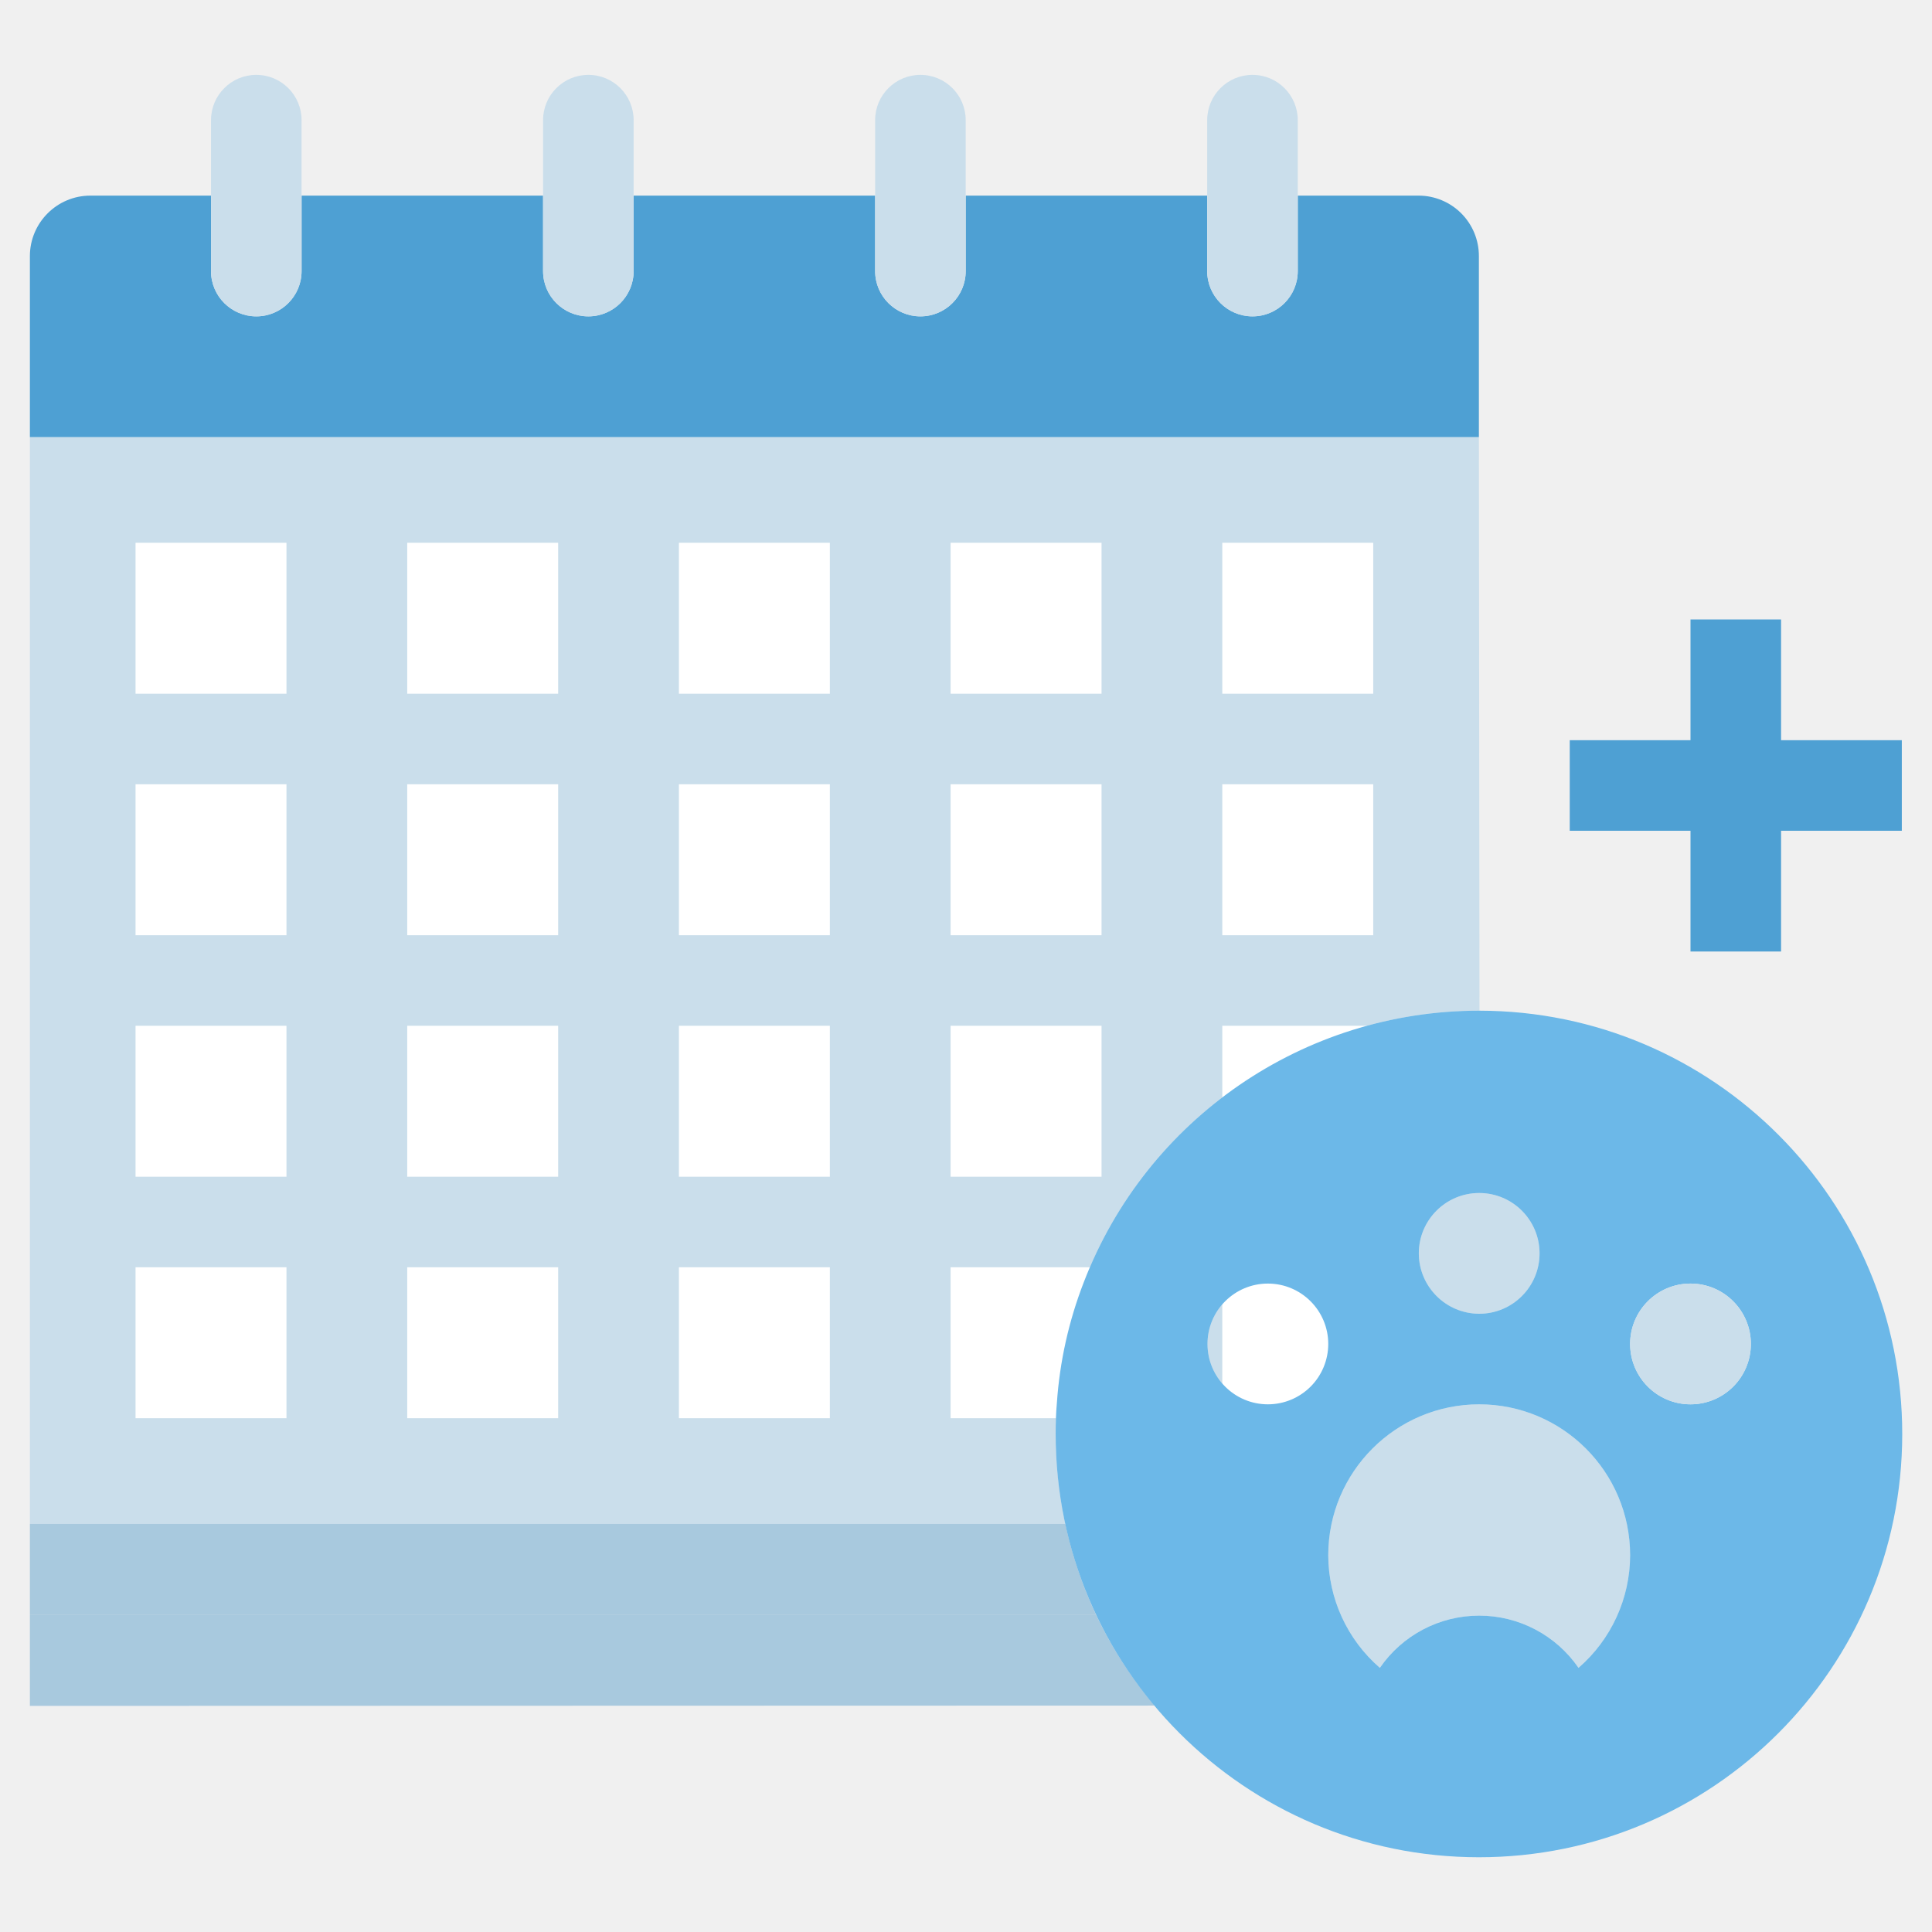
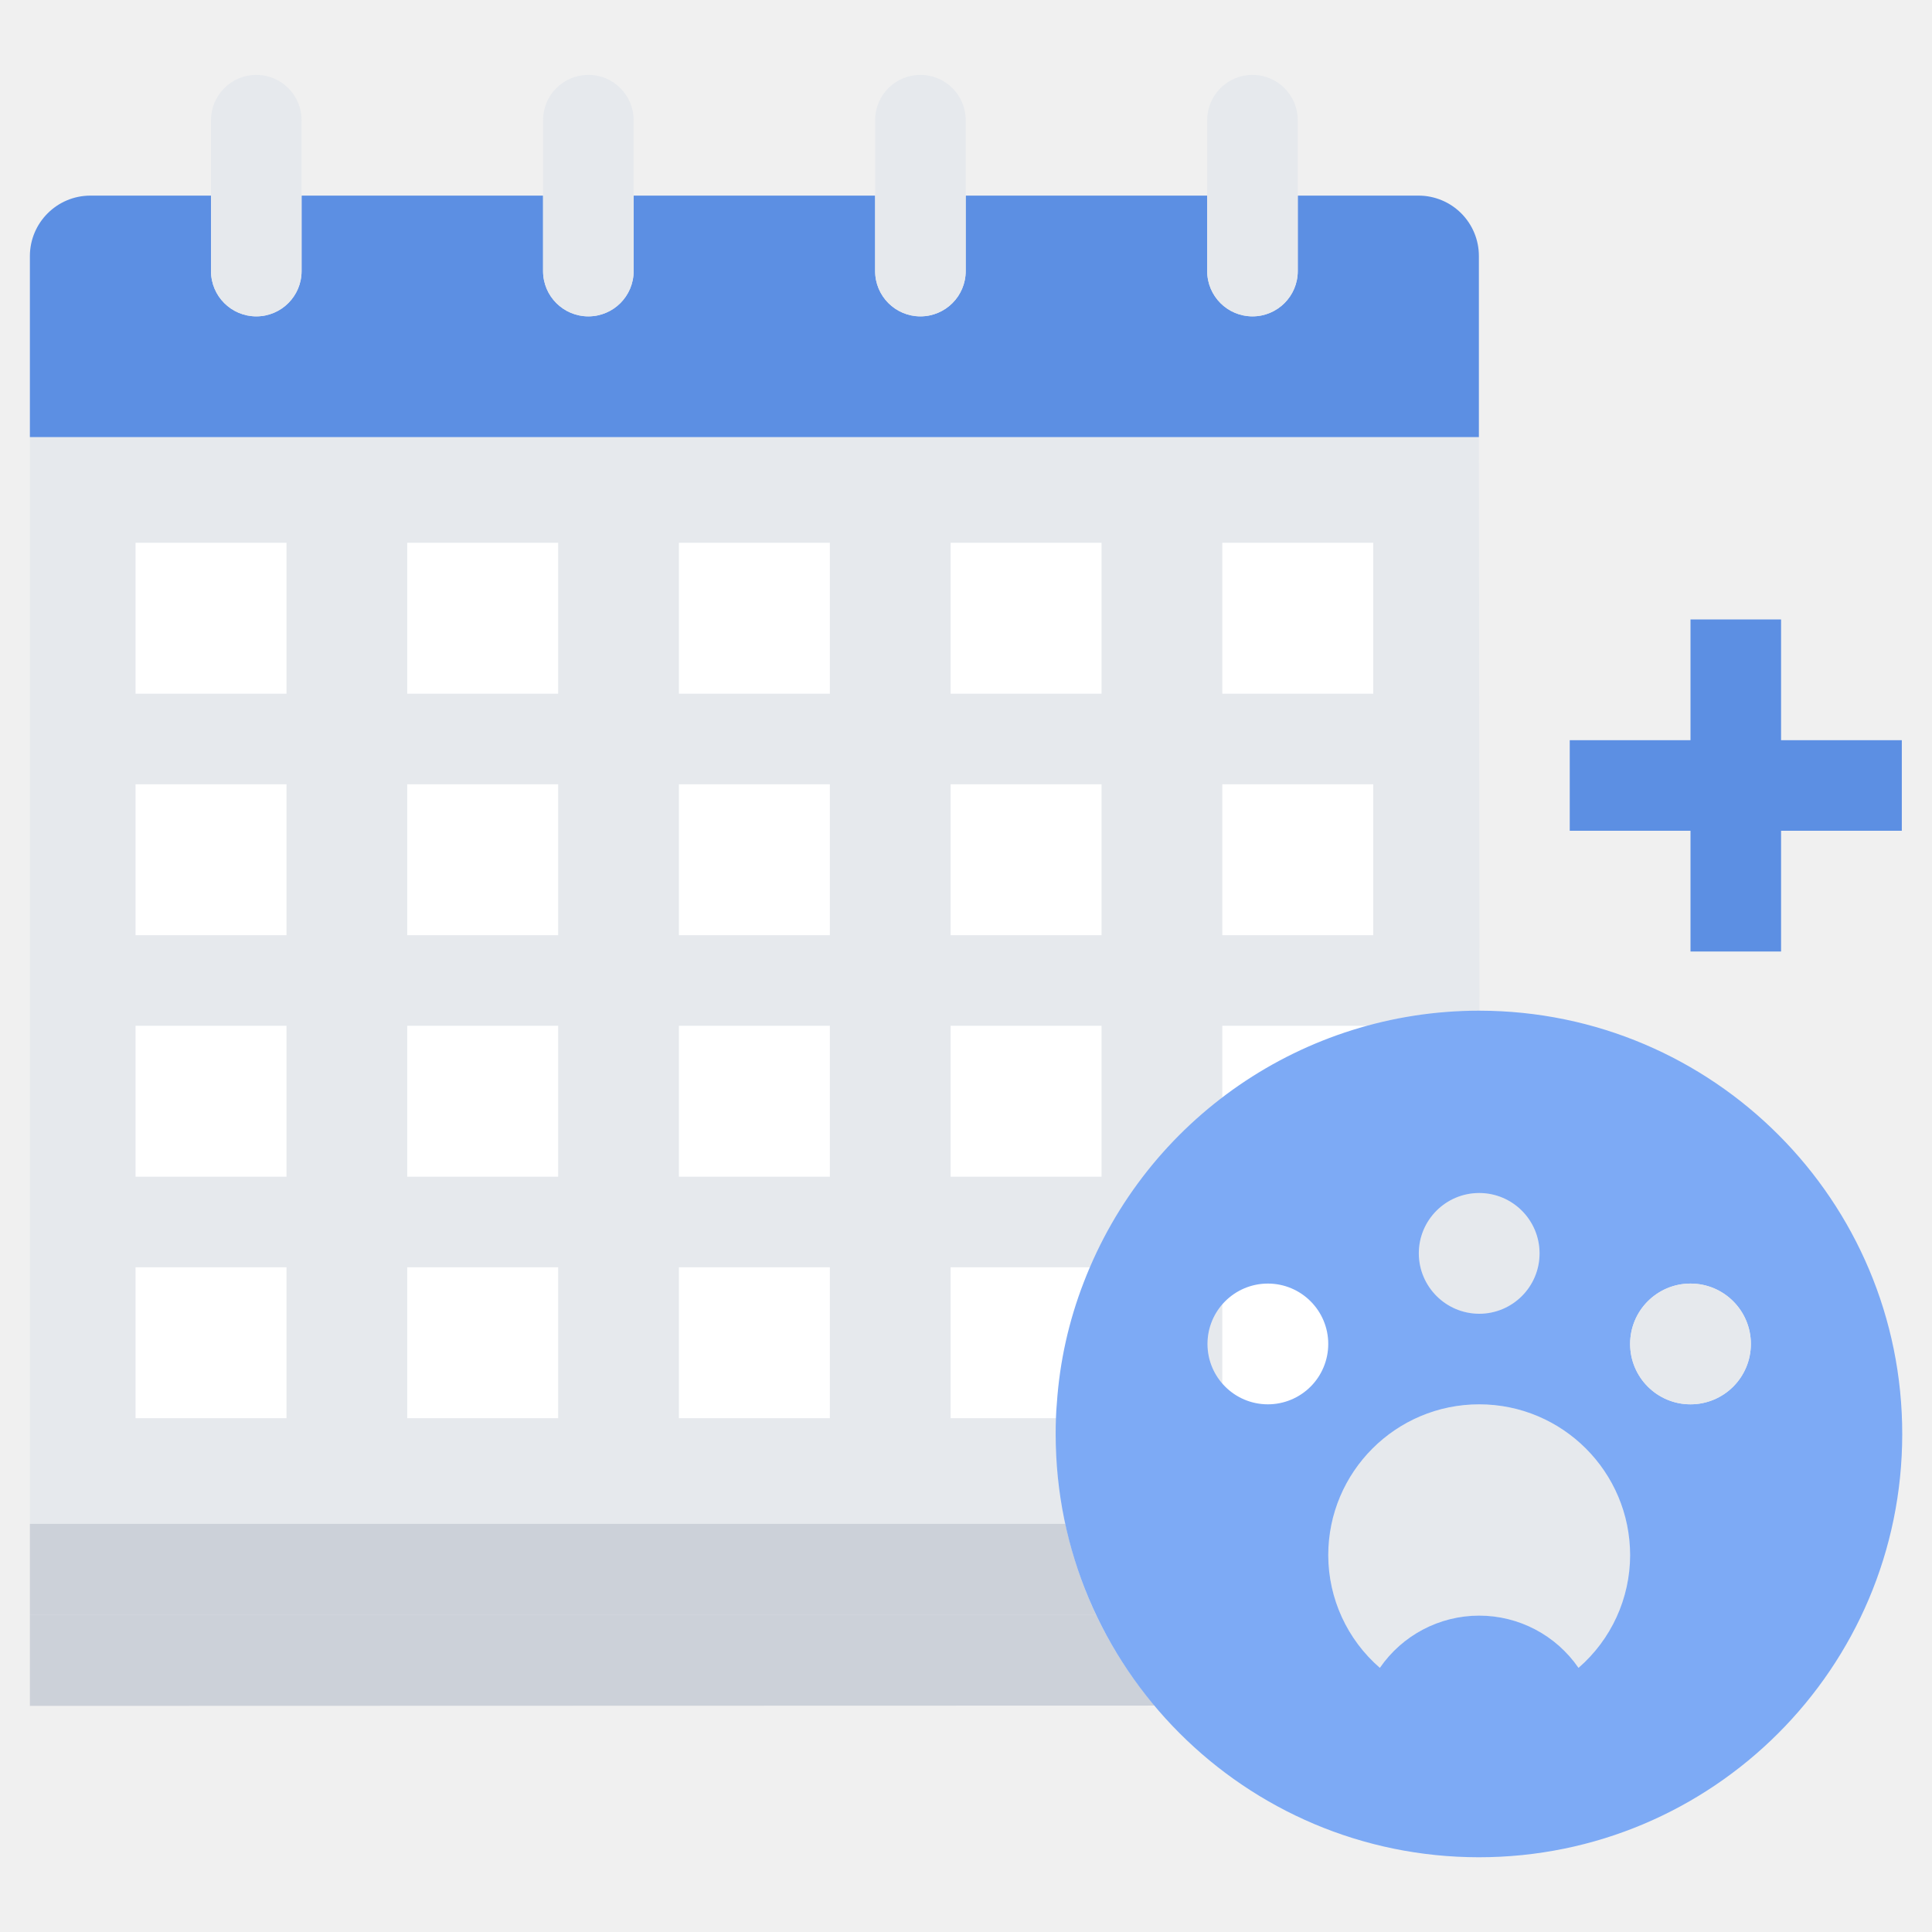
<svg xmlns="http://www.w3.org/2000/svg" id="icons" viewBox="0 0 64 64" width="300" height="300" version="1.1">
  <g width="100%" height="100%" transform="matrix(1,0,0,1,0,0)">
-     <path d="m36.01 38.48v-4h-4v4zm12.98-5a14.029 14.029 0 0 0 -13.09 9h-3.89v4h3c-.03.33-.04.68-.04 1.02a13.953 13.953 0 0 0 .32 2.98h-34.3v-36h48l.02 19zm-4-3v-4h-4v4zm0-8v-4h-4v4zm-9 8v-4h-4v4zm0-8v-4h-4v4zm-9 24v-4h-4v4zm0-8v-4h-4v4zm0-8v-4h-4v4zm0-8v-4h-4v4zm-9 24v-4h-4v4zm0-8v-4h-4v4zm0-8v-4h-4v4zm0-8v-4h-4v4zm-9 24v-4h-4v4zm0-8v-4h-4v4zm0-8v-4h-4v4zm0-8v-4h-4v4z" fill="#cadeeb" fill-opacity="1" data-original-color="#e6e9edff" stroke="none" stroke-opacity="1" />
-     <path d="m59 27.52v4h-3v-4h-4v-3h4v-4h3v4h4v3z" fill="#4ea0d3" fill-opacity="1" data-original-color="#ed5565ff" stroke="none" stroke-opacity="1" />
-     <path d="m48.99 8.48v6h-48v-6a2.006 2.006 0 0 1 2-2h4v2.5a1.5 1.5 0 0 0 3 0v-2.5h8v2.5a1.5 1.5 0 0 0 3 0v-2.5h8v2.5a1.5 1.5 0 0 0 3 0v-2.5h8v2.5a1.5 1.5 0 0 0 3 0v-2.5h4a1.999 1.999 0 0 1 2 2z" fill="#4ea0d3" fill-opacity="1" data-original-color="#ed5565ff" stroke="none" stroke-opacity="1" />
-     <circle cx="42" cy="44.52" fill="#cadeeb" r="2" fill-opacity="1" data-original-color="#e6e9edff" stroke="none" stroke-opacity="1" />
-     <path d="m42.99 6.48v2.5a1.5 1.5 0 0 1 -3 0v-5a1.5 1.5 0 1 1 3 0z" fill="#cadeeb" fill-opacity="1" data-original-color="#e6e9edff" stroke="none" stroke-opacity="1" />
-     <path d="m36.31 53.5a14.025 14.025 0 0 0 1.93 2.99l-.01.01-37.24.01v-3.01z" fill="#a8c9de" fill-opacity="1" data-original-color="#ccd1d9ff" stroke="none" stroke-opacity="1" />
-     <path d="m36.31 53.5h-35.32v-3.02h34.3a14.132 14.132 0 0 0 1.02 3.02z" fill="#a8c9de" fill-opacity="1" data-original-color="#ccd1d9ff" stroke="none" stroke-opacity="1" />
-     <path d="m20.99 6.48v2.5a1.5 1.5 0 0 1 -3 0v-5a1.5 1.5 0 0 1 3 0z" fill="#cadeeb" fill-opacity="1" data-original-color="#e6e9edff" stroke="none" stroke-opacity="1" />
-     <path d="m31.99 6.48v2.5a1.5 1.5 0 0 1 -3 0v-5a1.5 1.5 0 0 1 3 0z" fill="#cadeeb" fill-opacity="1" data-original-color="#e6e9edff" stroke="none" stroke-opacity="1" />
-     <path d="m9.99 6.48v2.5a1.5 1.5 0 0 1 -3 0v-5a1.5 1.5 0 0 1 3 0z" fill="#cadeeb" fill-opacity="1" data-original-color="#e6e9edff" stroke="none" stroke-opacity="1" />
-     <g fill="#ffffff">
+     <path d="m36.01 38.48v-4h-4v4zm12.98-5a14.029 14.029 0 0 0 -13.09 9h-3.89v4h3c-.03.33-.04.68-.04 1.02a13.953 13.953 0 0 0 .32 2.98h-34.3v-36h48l.02 19zm-4-3v-4h-4v4zm0-8v-4h-4v4zm-9 8v-4h-4v4zm0-8v-4h-4v4zm-9 24v-4h-4v4zm0-8v-4h-4v4zm0-8v-4h-4v4zm0-8v-4h-4v4zm-9 24v-4h-4v4zm0-8v-4h-4v4zm0-8v-4h-4v4zm0-8v-4h-4v4zm-9 24v-4h-4v4zm0-8v-4h-4v4zm0-8v-4h-4v4zm0-8v-4h-4v4z" fill="#e6e9ed" fill-opacity="1" data-original-color="#e6e9edff" stroke="none" stroke-opacity="1" />
+     <path d="m59 27.52v4h-3v-4h-4v-3h4v-4h3v4h4v3z" fill="#5c8fe3" fill-opacity="1" data-original-color="#ed5565ff" stroke="none" stroke-opacity="1" />
+     <path d="m48.99 8.48v6h-48v-6a2.006 2.006 0 0 1 2-2h4v2.5a1.5 1.5 0 0 0 3 0v-2.5h8v2.5a1.5 1.5 0 0 0 3 0v-2.5h8v2.5a1.5 1.5 0 0 0 3 0v-2.5h8v2.5a1.5 1.5 0 0 0 3 0v-2.5h4a1.999 1.999 0 0 1 2 2z" fill="#5c8fe3" fill-opacity="1" data-original-color="#ed5565ff" stroke="none" stroke-opacity="1" />
+     <circle cx="42" cy="44.52" fill="#e6e9ed" r="2" fill-opacity="1" data-original-color="#e6e9edff" stroke="none" stroke-opacity="1" />
+     <path d="m42.99 6.48v2.5a1.5 1.5 0 0 1 -3 0v-5a1.5 1.5 0 1 1 3 0z" fill="#e6e9ed" fill-opacity="1" data-original-color="#e6e9edff" stroke="none" stroke-opacity="1" />
+     <path d="m36.31 53.5a14.025 14.025 0 0 0 1.93 2.99l-.01.01-37.24.01v-3.01z" fill="#ccd1d9" fill-opacity="1" data-original-color="#ccd1d9ff" stroke="none" stroke-opacity="1" />
+     <path d="m36.31 53.5h-35.32v-3.02h34.3a14.132 14.132 0 0 0 1.02 3.02z" fill="#ccd1d9" fill-opacity="1" data-original-color="#ccd1d9ff" stroke="none" stroke-opacity="1" />
+     <path d="m20.99 6.48v2.5a1.5 1.5 0 0 1 -3 0v-5a1.5 1.5 0 0 1 3 0z" fill="#e6e9ed" fill-opacity="1" data-original-color="#e6e9edff" stroke="none" stroke-opacity="1" />
+     <path d="m31.99 6.48v2.5a1.5 1.5 0 0 1 -3 0v-5a1.5 1.5 0 0 1 3 0z" fill="#e6e9ed" fill-opacity="1" data-original-color="#e6e9edff" stroke="none" stroke-opacity="1" />
+     <path d="m9.99 6.48v2.5a1.5 1.5 0 0 1 -3 0v-5a1.5 1.5 0 0 1 3 0z" fill="#e6e9ed" fill-opacity="1" data-original-color="#e6e9edff" stroke="none" stroke-opacity="1" />
+     <g fill="#fff">
      <path d="m40.49 17.98h5v5h-5z" fill="#ffffff" fill-opacity="1" data-original-color="#ffffffff" stroke="none" stroke-opacity="1" />
      <path d="m31.49 17.98h5v5h-5z" fill="#ffffff" fill-opacity="1" data-original-color="#ffffffff" stroke="none" stroke-opacity="1" />
      <path d="m22.49 17.98h5v5h-5z" fill="#ffffff" fill-opacity="1" data-original-color="#ffffffff" stroke="none" stroke-opacity="1" />
      <path d="m4.49 17.98h5v5h-5z" fill="#ffffff" fill-opacity="1" data-original-color="#ffffffff" stroke="none" stroke-opacity="1" />
      <path d="m13.49 17.98h5v5h-5z" fill="#ffffff" fill-opacity="1" data-original-color="#ffffffff" stroke="none" stroke-opacity="1" />
      <path d="m40.49 25.98h5v5h-5z" fill="#ffffff" fill-opacity="1" data-original-color="#ffffffff" stroke="none" stroke-opacity="1" />
      <path d="m31.49 25.98h5v5h-5z" fill="#ffffff" fill-opacity="1" data-original-color="#ffffffff" stroke="none" stroke-opacity="1" />
      <path d="m22.49 25.98h5v5h-5z" fill="#ffffff" fill-opacity="1" data-original-color="#ffffffff" stroke="none" stroke-opacity="1" />
      <path d="m4.49 25.98h5v5h-5z" fill="#ffffff" fill-opacity="1" data-original-color="#ffffffff" stroke="none" stroke-opacity="1" />
      <path d="m13.49 25.98h5v5h-5z" fill="#ffffff" fill-opacity="1" data-original-color="#ffffffff" stroke="none" stroke-opacity="1" />
      <path d="m40.49 33.98h5v5h-5z" fill="#ffffff" fill-opacity="1" data-original-color="#ffffffff" stroke="none" stroke-opacity="1" />
      <path d="m31.49 33.98h5v5h-5z" fill="#ffffff" fill-opacity="1" data-original-color="#ffffffff" stroke="none" stroke-opacity="1" />
      <path d="m22.49 33.98h5v5h-5z" fill="#ffffff" fill-opacity="1" data-original-color="#ffffffff" stroke="none" stroke-opacity="1" />
      <path d="m4.49 33.98h5v5h-5z" fill="#ffffff" fill-opacity="1" data-original-color="#ffffffff" stroke="none" stroke-opacity="1" />
      <path d="m13.49 33.98h5v5h-5z" fill="#ffffff" fill-opacity="1" data-original-color="#ffffffff" stroke="none" stroke-opacity="1" />
      <path d="m40.49 41.98h5v5h-5z" fill="#ffffff" fill-opacity="1" data-original-color="#ffffffff" stroke="none" stroke-opacity="1" />
      <path d="m31.49 41.98h5v5h-5z" fill="#ffffff" fill-opacity="1" data-original-color="#ffffffff" stroke="none" stroke-opacity="1" />
      <path d="m22.49 41.98h5v5h-5z" fill="#ffffff" fill-opacity="1" data-original-color="#ffffffff" stroke="none" stroke-opacity="1" />
      <path d="m4.49 41.98h5v5h-5z" fill="#ffffff" fill-opacity="1" data-original-color="#ffffffff" stroke="none" stroke-opacity="1" />
      <path d="m13.49 41.98h5v5h-5z" fill="#ffffff" fill-opacity="1" data-original-color="#ffffffff" stroke="none" stroke-opacity="1" />
    </g>
-     <path d="m49 46.52a5.002 5.002 0 0 1 5 5 4.949 4.949 0 0 1 -1.71 3.73 3.993 3.993 0 0 0 -6.58 0 4.949 4.949 0 0 1 -1.71-3.73 5.002 5.002 0 0 1 5-5z" fill="#cadeeb" fill-opacity="1" data-original-color="#e6e9edff" stroke="none" stroke-opacity="1" />
-     <circle cx="49" cy="41.52" fill="#cadeeb" r="2" fill-opacity="1" data-original-color="#e6e9edff" stroke="none" stroke-opacity="1" />
-     <path d="m49 46.52a5.002 5.002 0 0 0 -5 5 4.949 4.949 0 0 0 1.71 3.73 3.993 3.993 0 0 1 6.58 0 4.949 4.949 0 0 0 1.71-3.73 5.002 5.002 0 0 0 -5-5zm0-3a2 2 0 1 0 -2-2 2.006 2.006 0 0 0 2 2zm.01-10.04a14.022 14.022 0 1 1 -14.04 14.02c0-.34.01-.69.04-1.02a13.62 13.62 0 0 1 .89-4 14.029 14.029 0 0 1 13.09-9zm8.99 11.04a2 2 0 1 0 -2 2 1.999 1.999 0 0 0 2-2zm-14 0a2 2 0 1 0 -2 2 1.999 1.999 0 0 0 2-2z" fill="#6cb8e8" fill-opacity="1" data-original-color="#5d9cecff" stroke="none" stroke-opacity="1" />
-     <circle cx="56" cy="44.52" fill="#cadeeb" r="2" fill-opacity="1" data-original-color="#e6e9edff" stroke="none" stroke-opacity="1" />
+     <path d="m49 46.52a5.002 5.002 0 0 1 5 5 4.949 4.949 0 0 1 -1.71 3.73 3.993 3.993 0 0 0 -6.58 0 4.949 4.949 0 0 1 -1.71-3.73 5.002 5.002 0 0 1 5-5z" fill="#e6e9ed" fill-opacity="1" data-original-color="#e6e9edff" stroke="none" stroke-opacity="1" />
+     <circle cx="49" cy="41.52" fill="#e6e9ed" r="2" fill-opacity="1" data-original-color="#e6e9edff" stroke="none" stroke-opacity="1" />
+     <path d="m49 46.52a5.002 5.002 0 0 0 -5 5 4.949 4.949 0 0 0 1.71 3.73 3.993 3.993 0 0 1 6.58 0 4.949 4.949 0 0 0 1.71-3.73 5.002 5.002 0 0 0 -5-5zm0-3a2 2 0 1 0 -2-2 2.006 2.006 0 0 0 2 2zm.01-10.04a14.022 14.022 0 1 1 -14.04 14.02c0-.34.01-.69.04-1.02a13.62 13.62 0 0 1 .89-4 14.029 14.029 0 0 1 13.09-9zm8.99 11.04a2 2 0 1 0 -2 2 1.999 1.999 0 0 0 2-2zm-14 0a2 2 0 1 0 -2 2 1.999 1.999 0 0 0 2-2z" fill="#7daaf5" fill-opacity="1" data-original-color="#5d9cecff" stroke="none" stroke-opacity="1" />
+     <circle cx="56" cy="44.52" fill="#e6e9ed" r="2" fill-opacity="1" data-original-color="#e6e9edff" stroke="none" stroke-opacity="1" />
  </g>
</svg>
